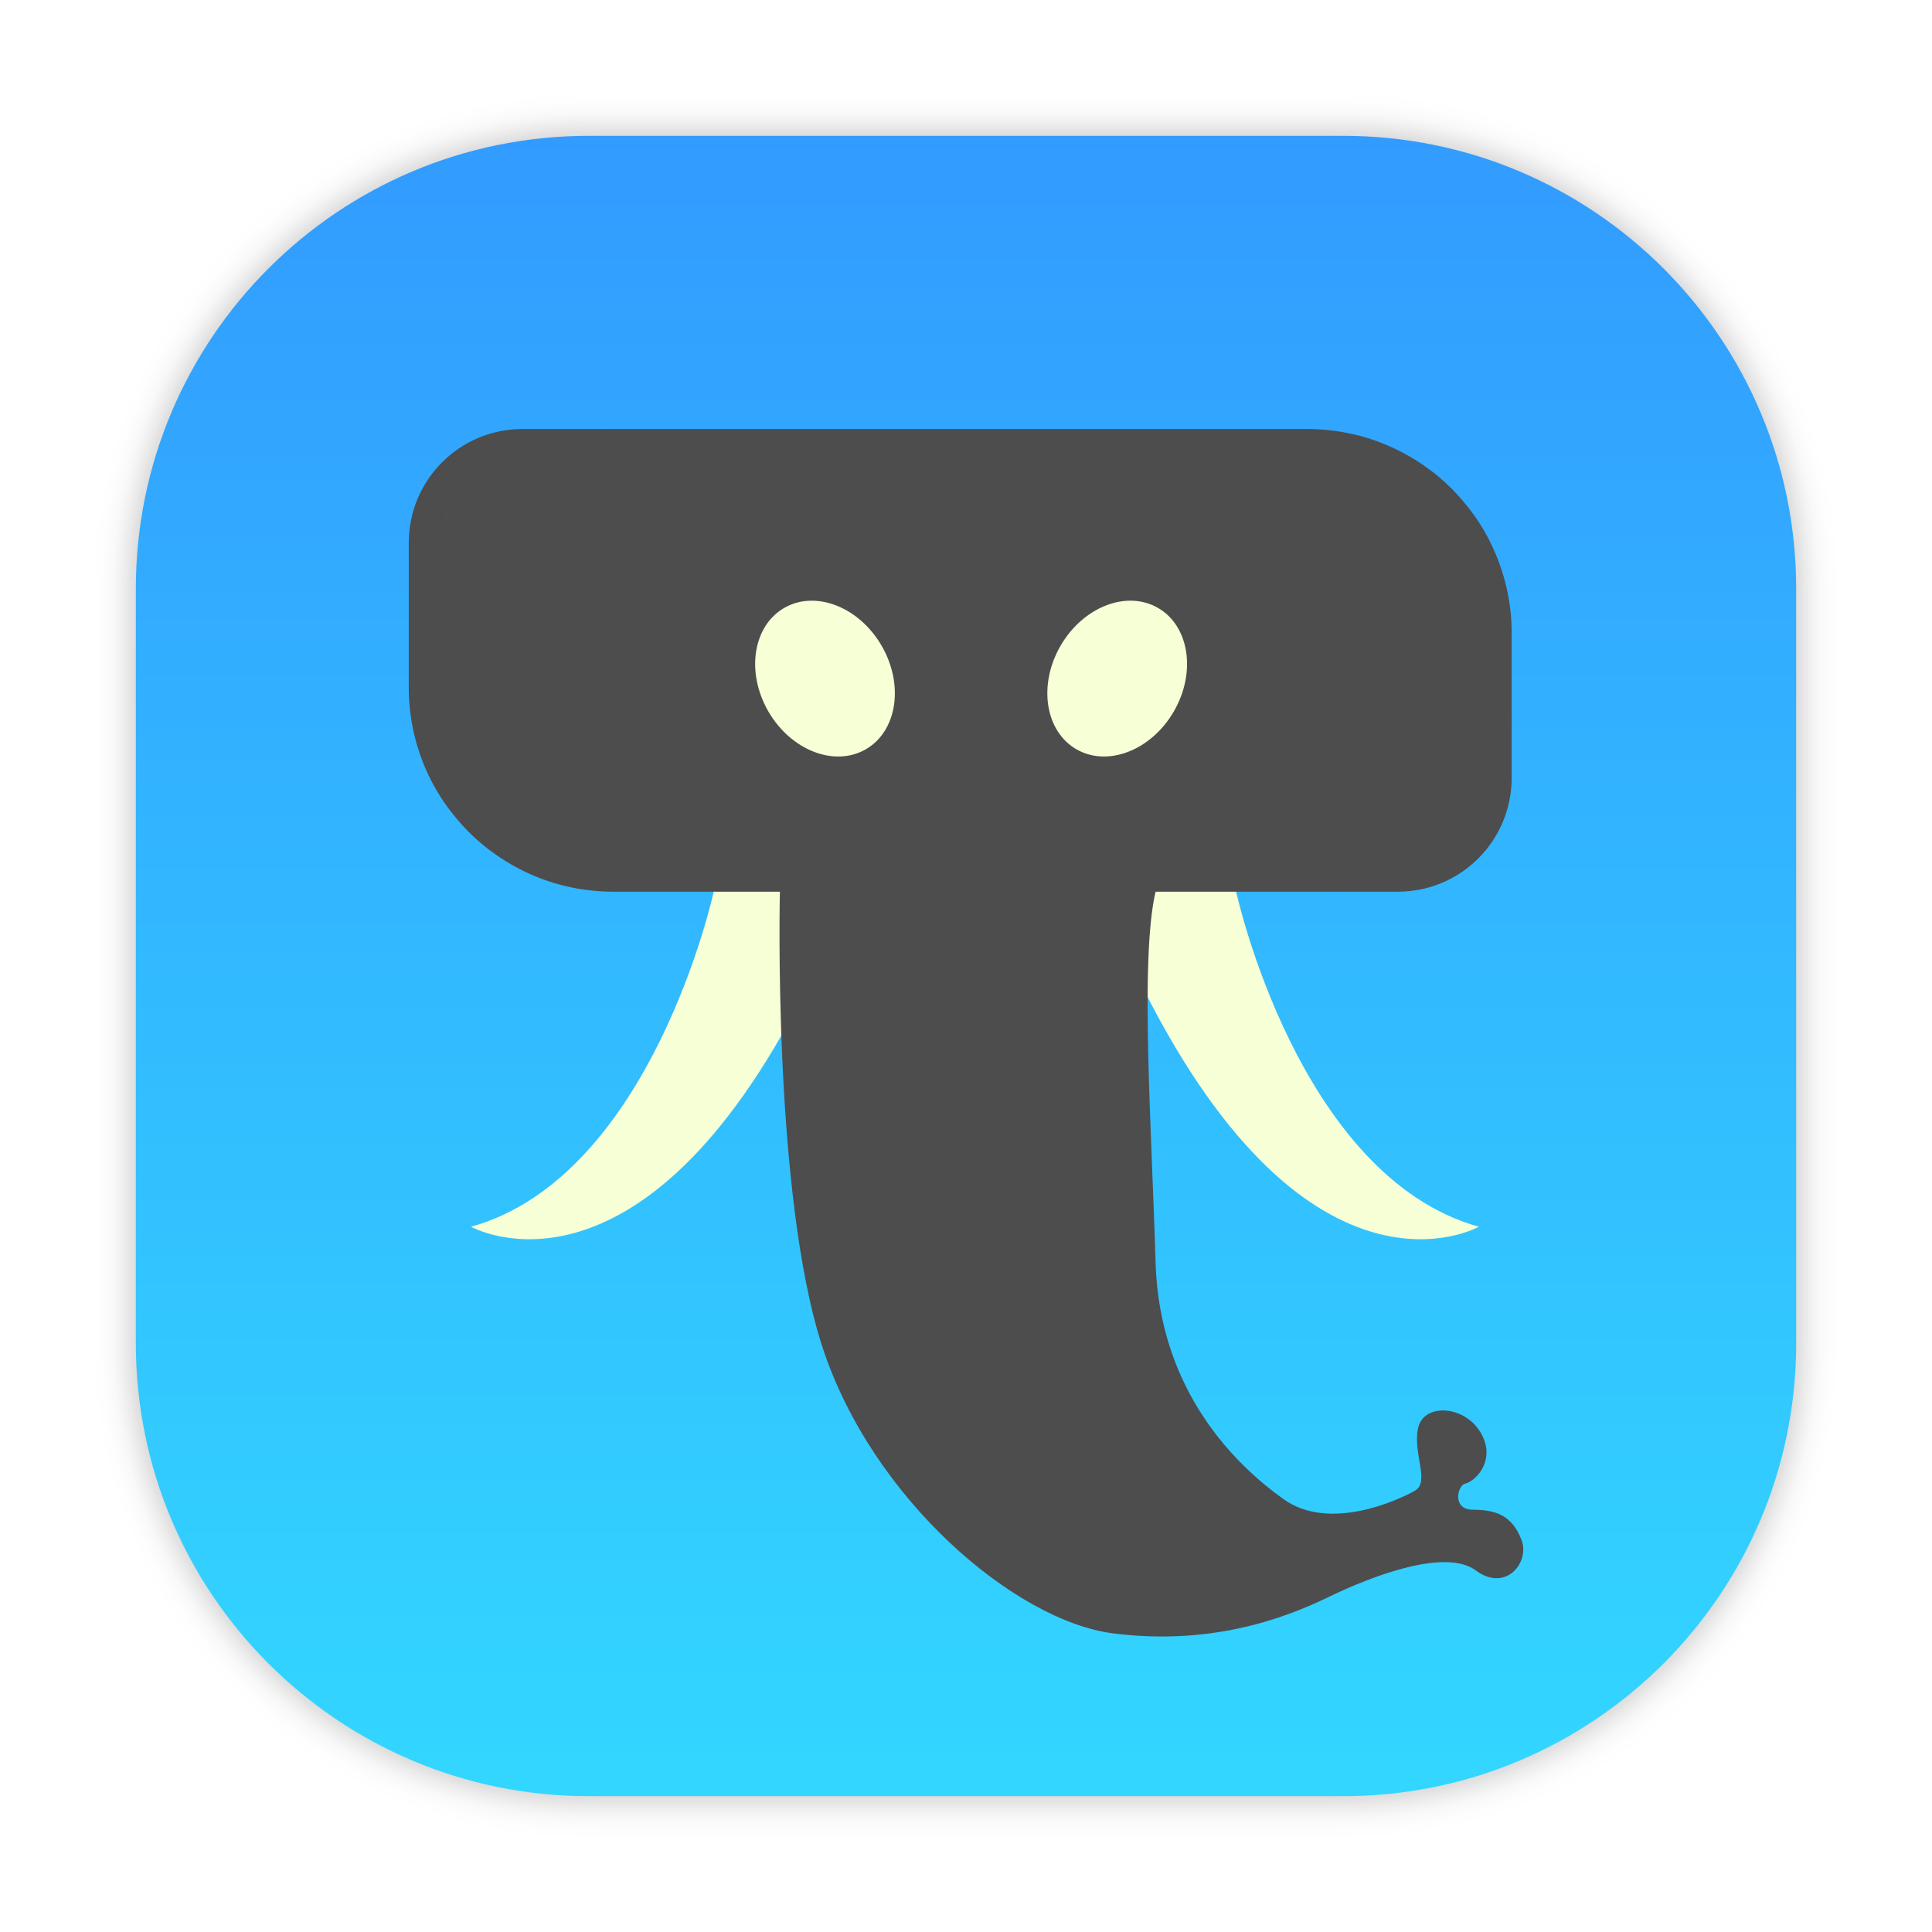
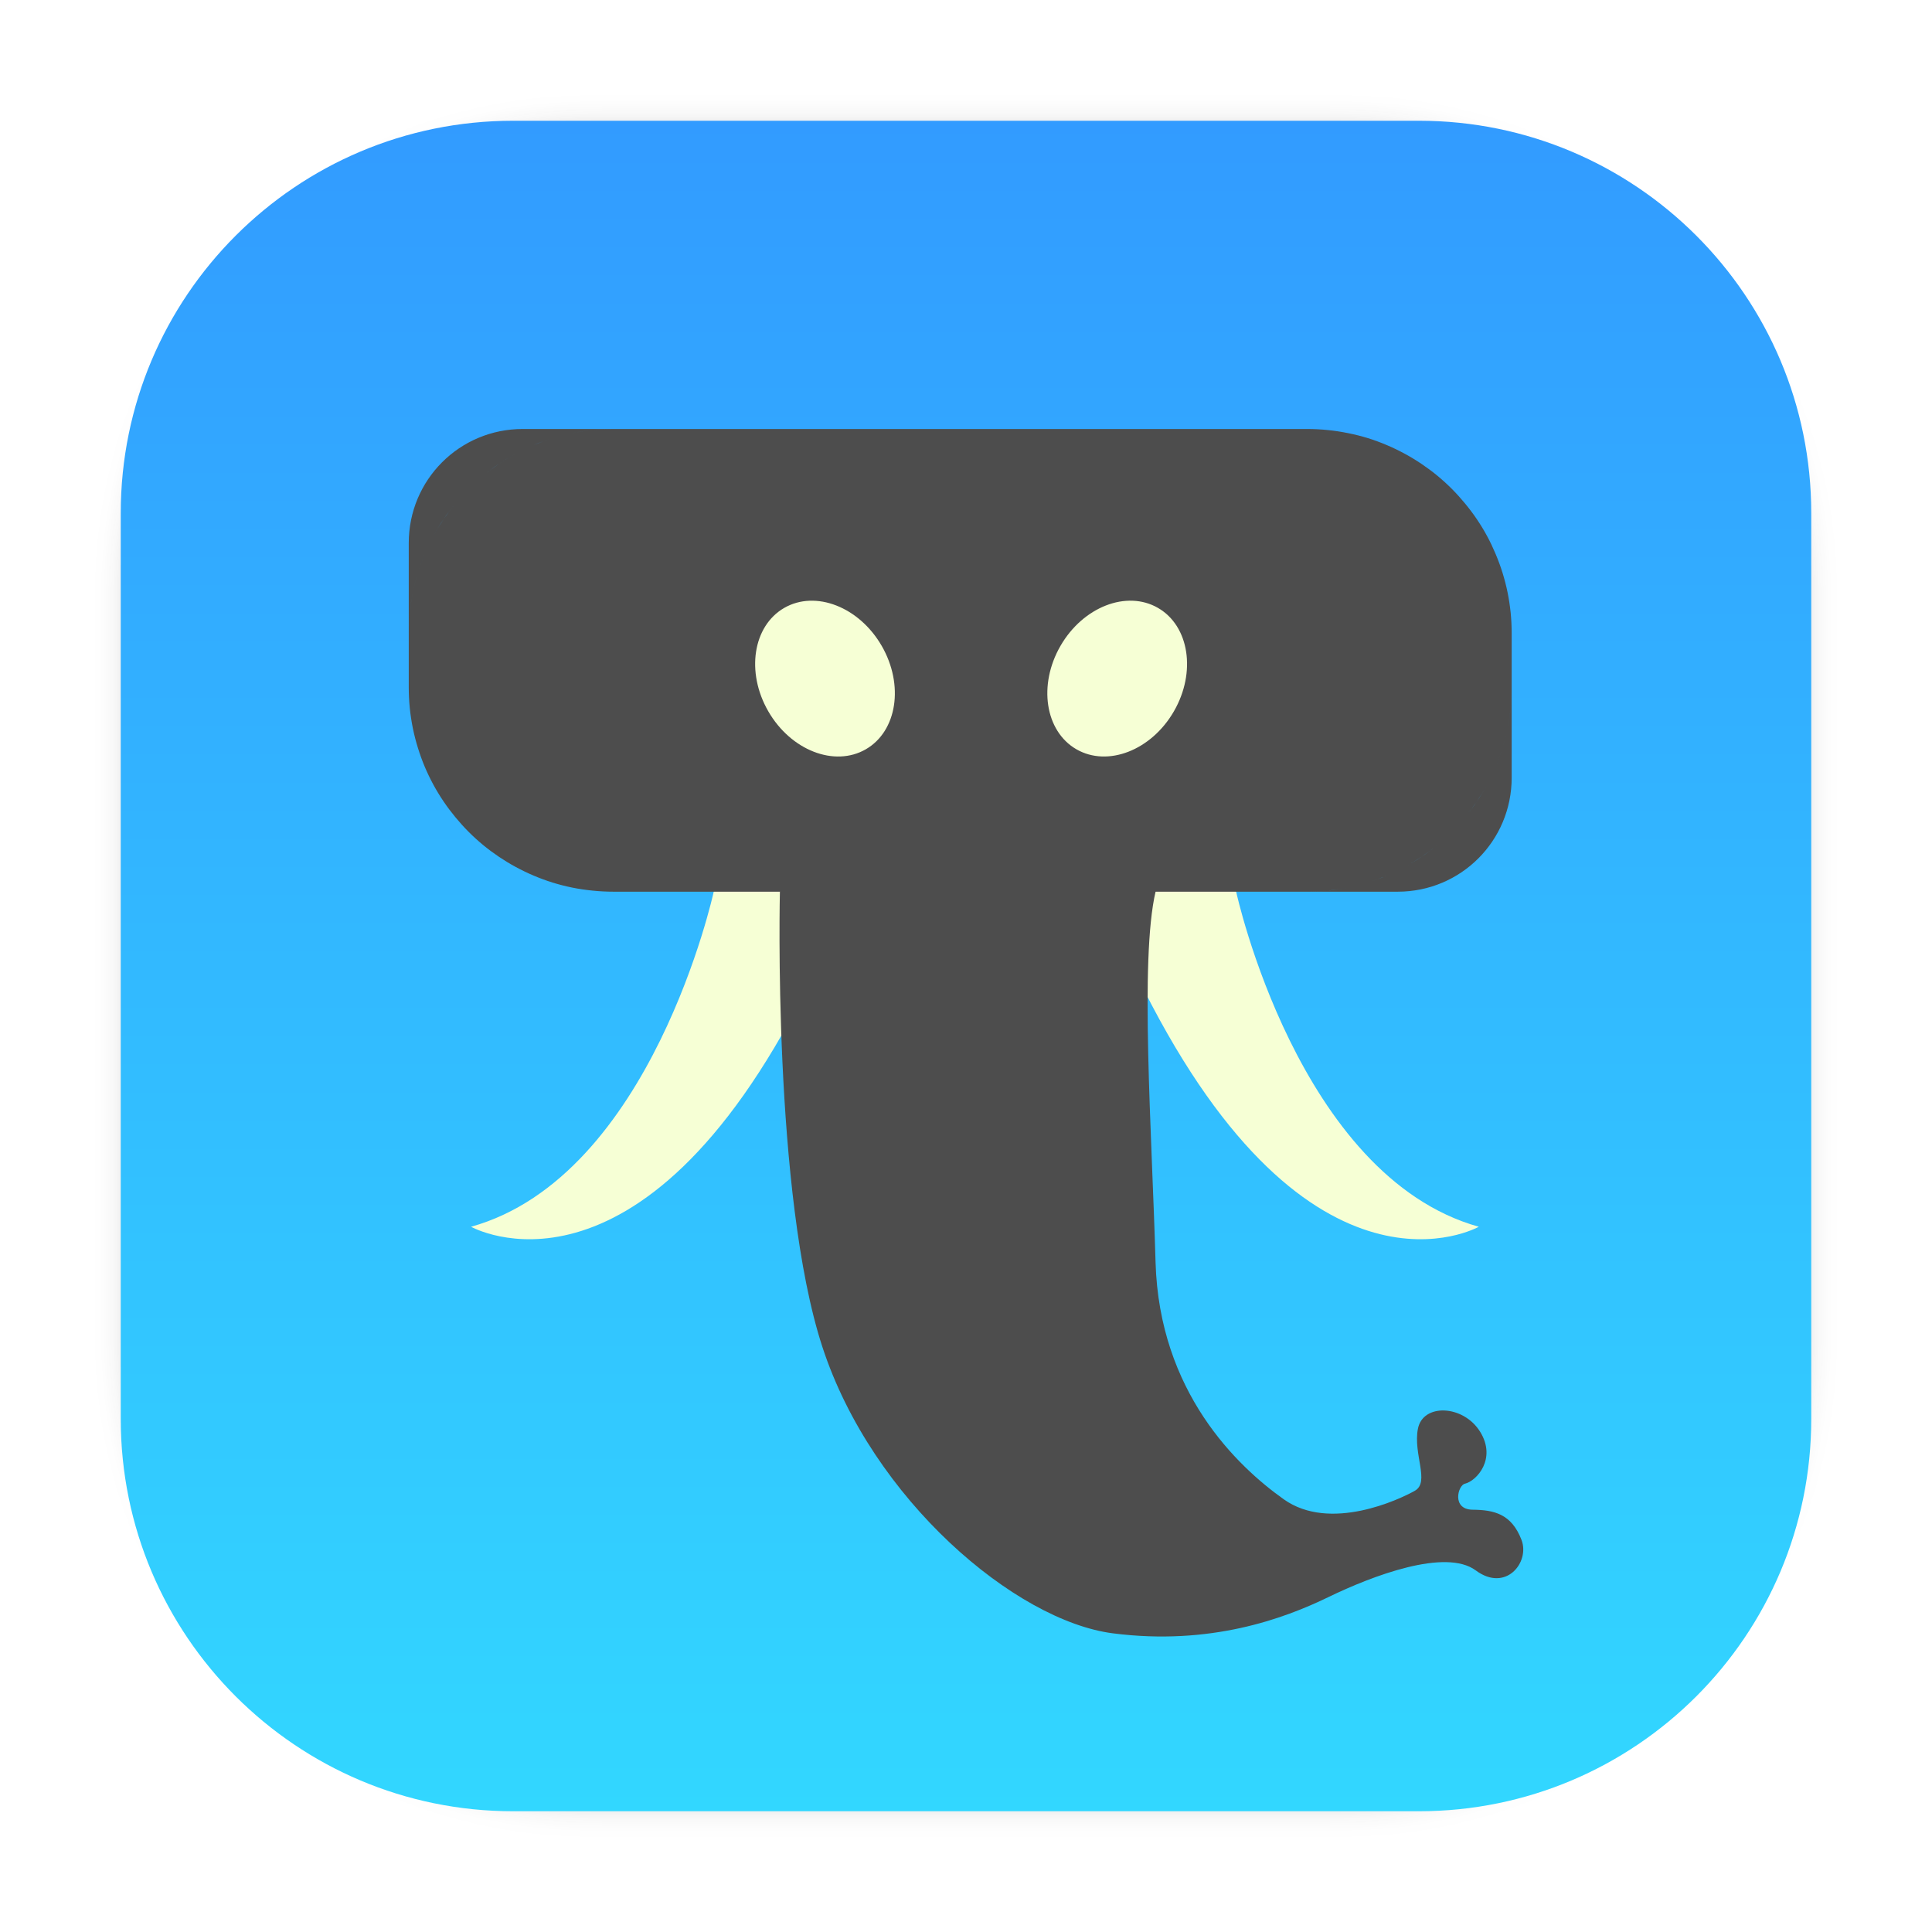
<svg xmlns="http://www.w3.org/2000/svg" version="1.1" viewBox="0 0 64 64" id="svg29" width="64" height="64" xml:space="preserve">
  <defs id="defs7">
    <linearGradient id="bg" x2="0" y1="1" y2="47" gradientUnits="userSpaceOnUse" gradientTransform="translate(80.13786)">
      <stop style="stop-color:#b7ebeb" offset="0" id="stop2" />
      <stop style="stop-color:#a8e6e6" offset="1" id="stop4" />
    </linearGradient>
    <filter id="filter1057" x="-0.027" y="-0.027" width="1.054" height="1.054" color-interpolation-filters="sRGB">
      <feGaussianBlur stdDeviation="0.619" id="feGaussianBlur851" />
    </filter>
-     <linearGradient id="linearGradient1053" x1="-127" x2="-127" y1="60" y2="5" gradientTransform="translate(131.5,-0.5100007)" gradientUnits="userSpaceOnUse">
+     <linearGradient id="linearGradient1053" x1="-127" x2="-127" y1="60" y2="5" gradientTransform="matrix(1.018182,0,0,1.018182,133.3091,-1.101092)" gradientUnits="userSpaceOnUse">
      <stop stop-color="#32d7ff" offset="0" id="stop854" />
      <stop stop-color="#329bff" offset="1" id="stop856" />
    </linearGradient>
  </defs>
  <rect x="4.5" y="4.5" width="55" height="55" ry="15" fill="#141414" filter="url(#filter1057)" opacity="0.3" stroke-linecap="round" stroke-width="2.744" id="rect887" />
-   <rect x="4.5" y="4.5" width="55" height="55" ry="15" fill="url(#linearGradient1053)" stroke-linecap="round" stroke-width="2.744" id="rect889" style="fill:url(#linearGradient1053)" />
+   <rect x="4" y="4" width="56" height="56" ry="12.997" fill="url(#linearGradient1053)" stroke-linecap="round" stroke-width="2.794" id="rect889" style="fill:url(#linearGradient1053)" rx="12.997" />
  <g id="g2329" transform="matrix(1.316812,0,0,1.316812,62.32155,4.603316)">
    <path style="fill:#f6ffd5;fill-opacity:1;stroke:none;stroke-width:1px;stroke-linecap:butt;stroke-linejoin:miter;stroke-opacity:1" d="m -29.373,18.937 c 0,0 -1.554,7.157 -6.104,8.428 0,0 4.216,2.38 8.427,-5.964 4.211,-8.345 -2.323,-2.464 -2.323,-2.464 z" id="path1905" />
    <path style="fill:#f6ffd5;fill-opacity:1;stroke:none;stroke-width:1px;stroke-linecap:butt;stroke-linejoin:miter;stroke-opacity:1" d="m -16.23,18.937 c 0,0 1.554,7.157 6.104,8.428 0,0 -4.216,2.38 -8.427,-5.964 -4.211,-8.345 2.323,-2.464 2.323,-2.464 z" id="path1907" />
    <path style="opacity:1;fill:#4d4d4d;fill-opacity:1;stroke:none;stroke-width:1px;stroke-linecap:butt;stroke-linejoin:miter;stroke-opacity:1" d="m -27.708,18.937 c 0,0 -0.186,7.618 1.07,11.455 1.256,3.837 4.854,6.886 7.307,7.201 2.453,0.315 4.305,-0.37 5.42,-0.911 1.115,-0.542 2.95,-1.233 3.708,-0.672 0.759,0.562 1.367,-0.207 1.151,-0.768 -0.253,-0.659 -0.697,-0.753 -1.23,-0.759 -0.533,-0.006 -0.37,-0.614 -0.194,-0.654 0.295,-0.068 0.806,-0.629 0.382,-1.309 -0.424,-0.68 -1.44,-0.716 -1.564,-0.073 -0.124,0.643 0.308,1.342 -0.078,1.56 -0.386,0.218 -2.132,1.043 -3.297,0.214 -1.166,-0.828 -3.132,-2.694 -3.225,-5.967 -0.093,-3.273 -0.399,-7.609 0,-9.317 0.399,-1.708 -8.957,-1.033 -8.957,-1.033 z" id="path1854" />
    <path id="path1248" style="opacity:1;fill:#4d4d4d;fill-opacity:1;fill-rule:evenodd;stroke-width:2.22;stroke-linecap:round;stroke-linejoin:round;paint-order:stroke fill markers" d="m -34.178,7.296 c -1.589,0 -2.867,1.28 -2.867,2.869 v 2.285 c 0,-0.178 0.008,-0.354 0.025,-0.527 0.018,-0.174 0.044,-0.346 0.078,-0.514 0.034,-0.168 0.077,-0.333 0.127,-0.494 0.05,-0.162 0.107,-0.32 0.172,-0.475 0.065,-0.154 0.138,-0.305 0.217,-0.451 0.079,-0.146 0.165,-0.287 0.258,-0.424 0.092,-0.137 0.192,-0.269 0.297,-0.396 0.105,-0.127 0.216,-0.251 0.332,-0.367 0.116,-0.116 0.238,-0.227 0.365,-0.332 0.127,-0.105 0.259,-0.202 0.396,-0.295 0.137,-0.092 0.28,-0.179 0.426,-0.258 0.146,-0.079 0.297,-0.152 0.451,-0.217 0.154,-0.065 0.311,-0.124 0.473,-0.174 0.162,-0.05 0.328,-0.091 0.496,-0.125 0.168,-0.034 0.338,-0.061 0.512,-0.078 0.174,-0.018 0.351,-0.027 0.529,-0.027 z m 2.287,0 c -0.178,0 -0.356,0.01 -0.529,0.027 -0.174,0.018 -0.344,0.044 -0.512,0.078 -0.168,0.034 -0.334,0.075 -0.496,0.125 -0.162,0.05 -0.318,0.109 -0.473,0.174 -0.154,0.065 -0.305,0.138 -0.451,0.217 -0.146,0.079 -0.289,0.165 -0.426,0.258 -0.137,0.092 -0.269,0.19 -0.396,0.295 -0.127,0.105 -0.249,0.216 -0.365,0.332 -0.116,0.116 -0.227,0.24 -0.332,0.367 -0.105,0.127 -0.204,0.259 -0.297,0.396 -0.092,0.137 -0.179,0.278 -0.258,0.424 -0.079,0.146 -0.152,0.297 -0.217,0.451 -0.065,0.154 -0.122,0.313 -0.172,0.475 -0.05,0.162 -0.093,0.326 -0.127,0.494 -0.034,0.168 -0.061,0.34 -0.078,0.514 -0.018,0.174 -0.025,0.349 -0.025,0.527 v 1.332 c 0,0.178 0.008,0.354 0.025,0.527 0.018,0.174 0.044,0.346 0.078,0.514 0.034,0.168 0.077,0.333 0.127,0.494 0.05,0.162 0.107,0.32 0.172,0.475 0.065,0.154 0.138,0.305 0.217,0.451 0.079,0.146 0.165,0.287 0.258,0.424 0.092,0.137 0.192,0.269 0.297,0.396 0.105,0.127 0.216,0.251 0.332,0.367 0.116,0.116 0.238,0.227 0.365,0.332 0.127,0.105 0.259,0.202 0.396,0.295 0.137,0.092 0.28,0.179 0.426,0.258 0.146,0.079 0.297,0.152 0.451,0.217 0.154,0.065 0.311,0.124 0.473,0.174 0.162,0.05 0.328,0.093 0.496,0.127 0.168,0.034 0.338,0.059 0.512,0.076 0.174,0.018 0.351,0.027 0.529,0.027 h 17.438 c 0.178,0 0.356,-0.01 0.529,-0.027 0.174,-0.018 0.344,-0.042 0.512,-0.076 0.168,-0.034 0.334,-0.077 0.496,-0.127 0.162,-0.05 0.318,-0.109 0.473,-0.174 0.154,-0.065 0.305,-0.138 0.451,-0.217 0.146,-0.079 0.289,-0.165 0.426,-0.258 0.137,-0.092 0.269,-0.19 0.396,-0.295 0.127,-0.105 0.249,-0.216 0.365,-0.332 0.116,-0.116 0.227,-0.24 0.332,-0.367 0.105,-0.127 0.204,-0.259 0.297,-0.396 0.092,-0.137 0.179,-0.278 0.258,-0.424 0.079,-0.146 0.15,-0.297 0.215,-0.451 0.065,-0.154 0.124,-0.313 0.174,-0.475 0.05,-0.162 0.093,-0.326 0.127,-0.494 0.034,-0.168 0.061,-0.34 0.078,-0.514 0.018,-0.174 0.025,-0.349 0.025,-0.527 v -1.332 c 0,-0.178 -0.008,-0.354 -0.025,-0.527 -0.018,-0.174 -0.044,-0.346 -0.078,-0.514 -0.034,-0.168 -0.077,-0.333 -0.127,-0.494 -0.05,-0.162 -0.109,-0.32 -0.174,-0.475 -0.065,-0.154 -0.136,-0.305 -0.215,-0.451 -0.079,-0.146 -0.165,-0.287 -0.258,-0.424 -0.092,-0.137 -0.192,-0.269 -0.297,-0.396 -0.105,-0.127 -0.216,-0.251 -0.332,-0.367 -0.116,-0.116 -0.238,-0.227 -0.365,-0.332 -0.127,-0.105 -0.259,-0.202 -0.396,-0.295 -0.137,-0.092 -0.28,-0.179 -0.426,-0.258 -0.146,-0.079 -0.297,-0.152 -0.451,-0.217 -0.154,-0.065 -0.311,-0.124 -0.473,-0.174 -0.162,-0.05 -0.328,-0.091 -0.496,-0.125 -0.168,-0.034 -0.338,-0.061 -0.512,-0.078 -0.174,-0.018 -0.351,-0.027 -0.529,-0.027 z m 22.592,6.486 c 0,0.178 -0.008,0.354 -0.025,0.527 -0.018,0.174 -0.044,0.346 -0.078,0.514 -0.034,0.168 -0.077,0.333 -0.127,0.494 -0.05,0.162 -0.109,0.32 -0.174,0.475 -0.065,0.154 -0.136,0.305 -0.215,0.451 -0.079,0.146 -0.165,0.287 -0.258,0.424 -0.092,0.137 -0.192,0.269 -0.297,0.396 -0.105,0.127 -0.216,0.251 -0.332,0.367 -0.116,0.116 -0.238,0.227 -0.365,0.332 -0.127,0.105 -0.259,0.202 -0.396,0.295 -0.137,0.092 -0.28,0.179 -0.426,0.258 -0.146,0.079 -0.297,0.152 -0.451,0.217 -0.154,0.065 -0.311,0.124 -0.473,0.174 -0.162,0.05 -0.328,0.093 -0.496,0.127 -0.168,0.034 -0.338,0.059 -0.512,0.076 -0.174,0.018 -0.351,0.027 -0.529,0.027 h 2.287 c 1.589,0 2.867,-1.28 2.867,-2.869 z" />
    <ellipse style="opacity:1;fill:#f6ffd5;fill-opacity:1;fill-rule:evenodd;stroke-width:1.04;stroke-linecap:round;stroke-linejoin:round;paint-order:stroke fill markers" id="path1304" cx="-29.801" cy="-1.53" rx="1.647" ry="2.053" transform="rotate(-30)" />
    <ellipse style="opacity:1;fill:#f6ffd5;fill-opacity:1;fill-rule:evenodd;stroke-width:1.04;stroke-linecap:round;stroke-linejoin:round;paint-order:stroke fill markers" id="ellipse1306" cx="9.86" cy="21.368" rx="1.647" ry="2.053" transform="matrix(-0.8660254,-0.5,-0.5,0.8660254,0,0)" />
  </g>
</svg>
